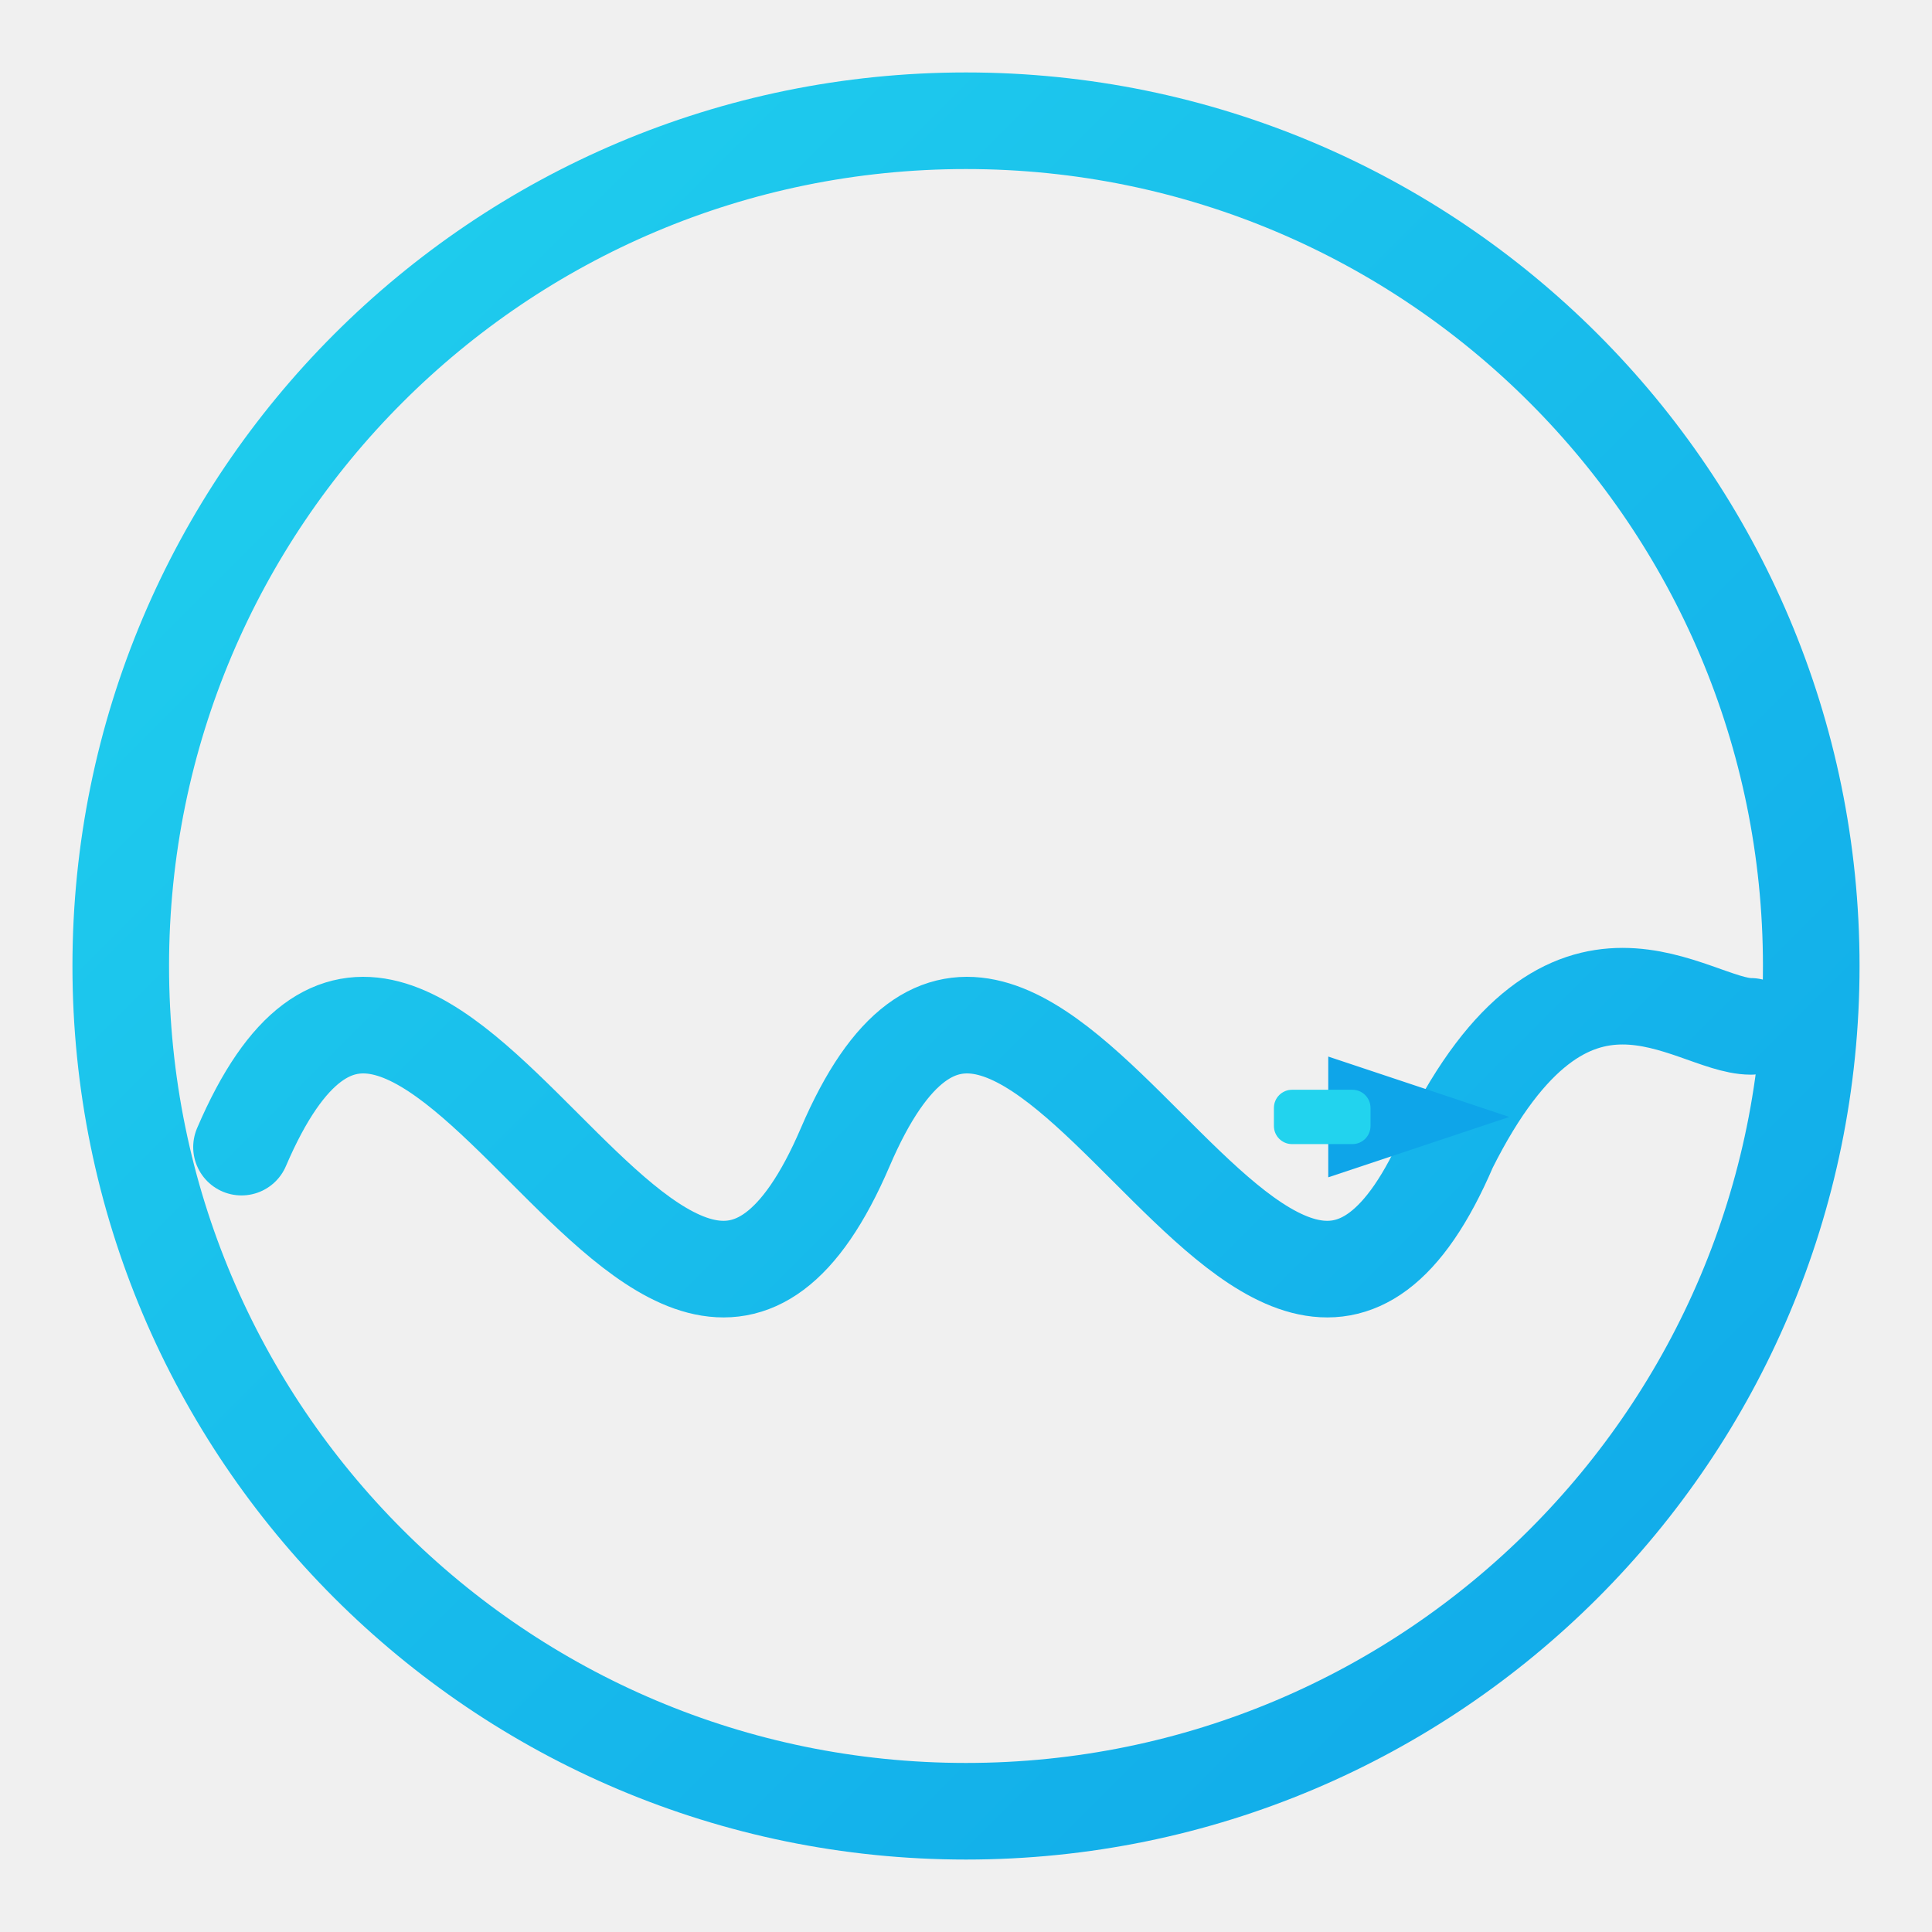
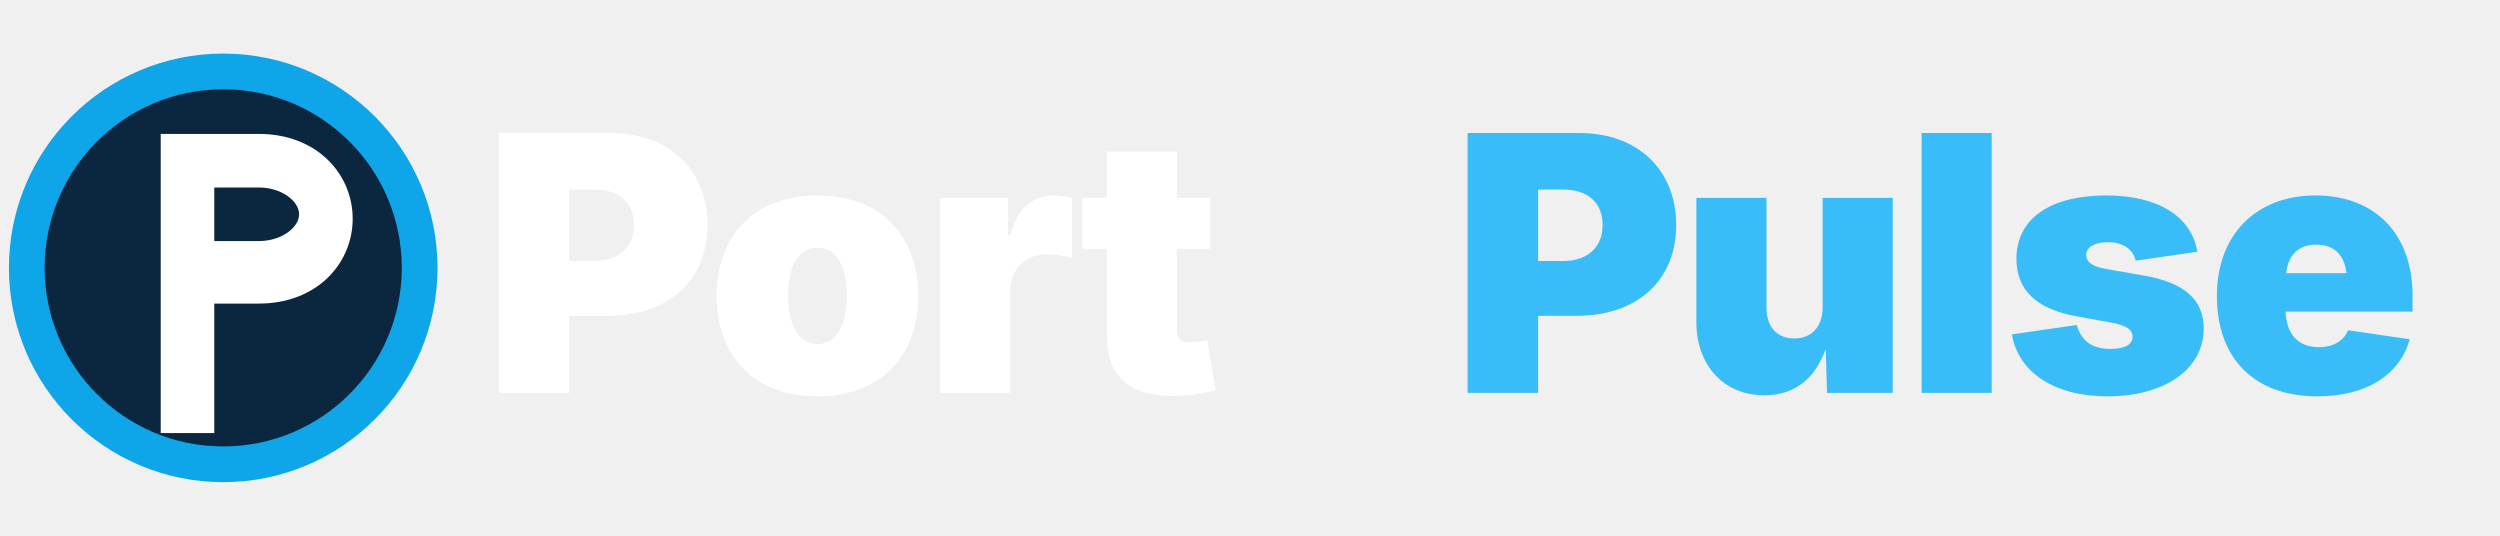
- <svg xmlns="http://www.w3.org/2000/svg" width="128" height="128" viewBox="0 0 64 64" fill="none">
+ <svg xmlns="http://www.w3.org/2000/svg" viewBox="0 0 560 120" role="img" aria-label="PortPulse (compact)">
  <defs>
-     <linearGradient id="ocean2" x1="0" y1="0" x2="64" y2="64" gradientUnits="userSpaceOnUse">
-       <stop offset="0" stop-color="#22D3EE" />
-       <stop offset="1" stop-color="#0EA5E9" />
-     </linearGradient>
+     <style>
+       .word { font: 900 80px/1 Inter, system-ui, -apple-system, "Segoe UI", Roboto, Helvetica, Arial, sans-serif; letter-spacing:-1.5px; }
+     </style>
  </defs>
-   <circle cx="32" cy="32" r="28" stroke="url(#ocean2)" stroke-width="3.2" />
-   <path d="M8 38            C14 24, 22 52, 28 38            C34 24, 42 52, 48 38            C52 30, 56 34, 58 34" fill="none" stroke="url(#ocean2)" stroke-width="3.2" stroke-linecap="round" stroke-linejoin="round" />
-   <g transform="translate(44,35)">
-     <path d="M0 0 L6 2 L0 4 Z" fill="#0EA5E9" />
-     <rect x="-1.8" y="1.1" width="3.2" height="1.8" rx="0.6" fill="#22D3EE" />
-   </g>
+   <circle cx="50" cy="60" r="44" fill="#0B2740" />
+   <circle cx="50" cy="60" r="44" fill="none" stroke="#0EA5E9" stroke-width="8" />
+   <path fill="#FFFFFF" d="M36 30h22c13 0 21 9 21 19s-8 19-21 19h-10v29H36V30zm12 12v12h10c5 0 9-3 9-6s-4-6-9-6h-10z" />
+   <text x="108" y="88" class="word" fill="#FFFFFF">Port</text>
+   <text x="325" y="88" class="word" fill="#38BDF8">Pulse</text>
</svg>
